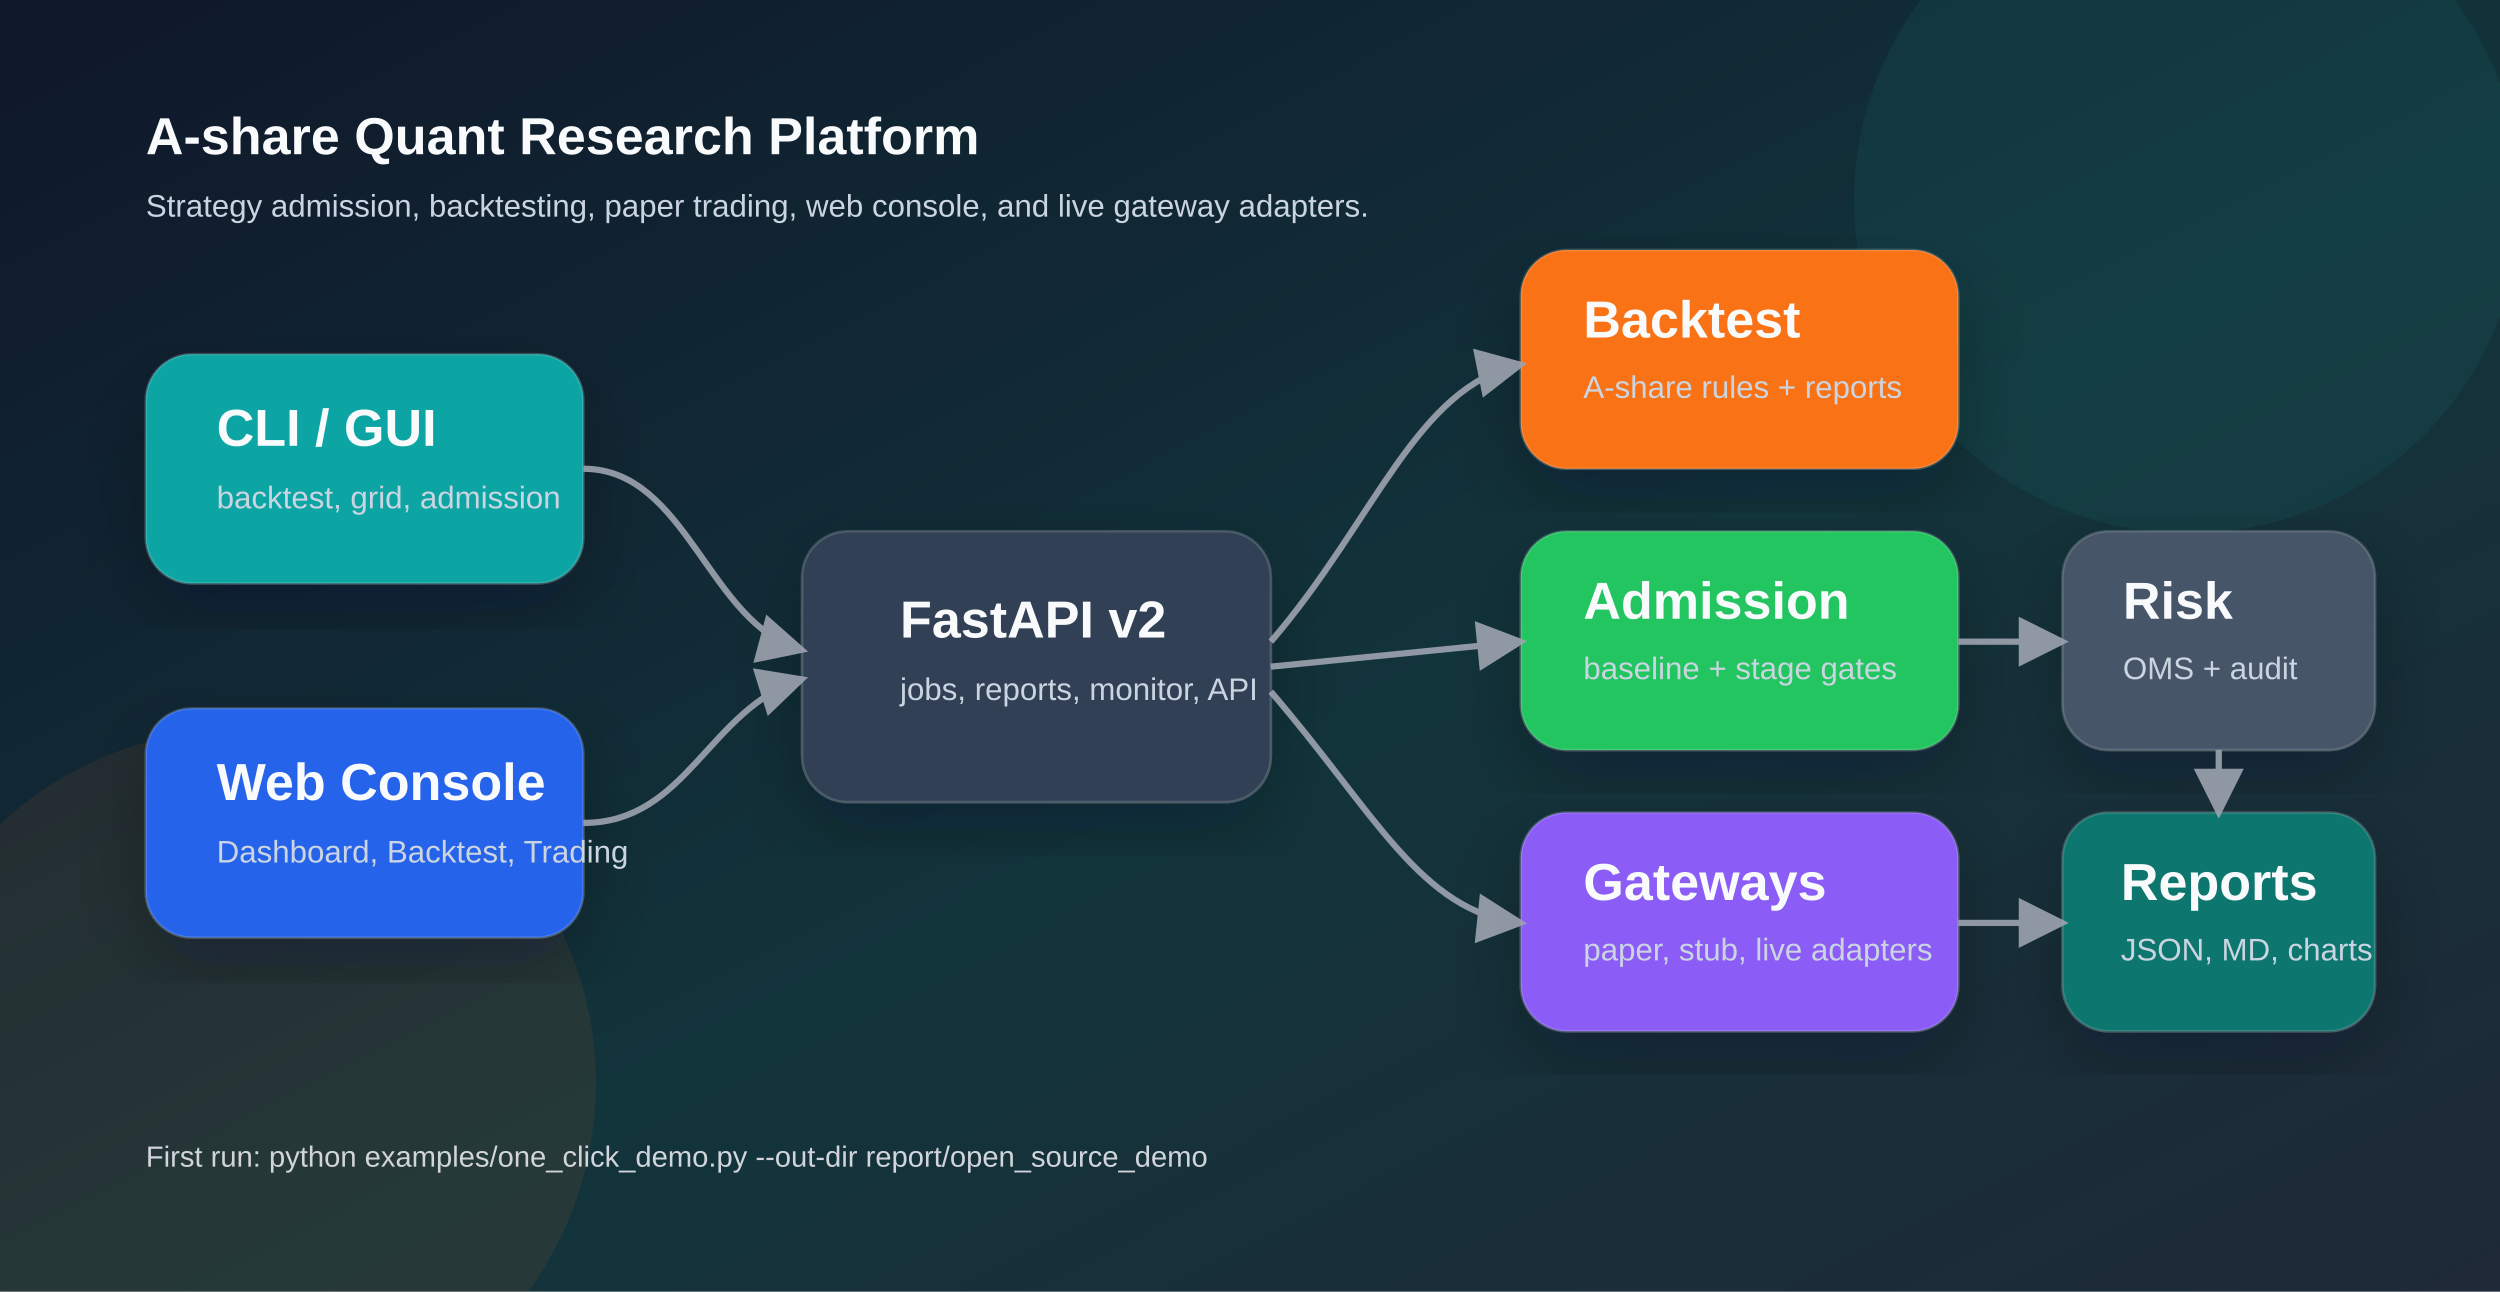
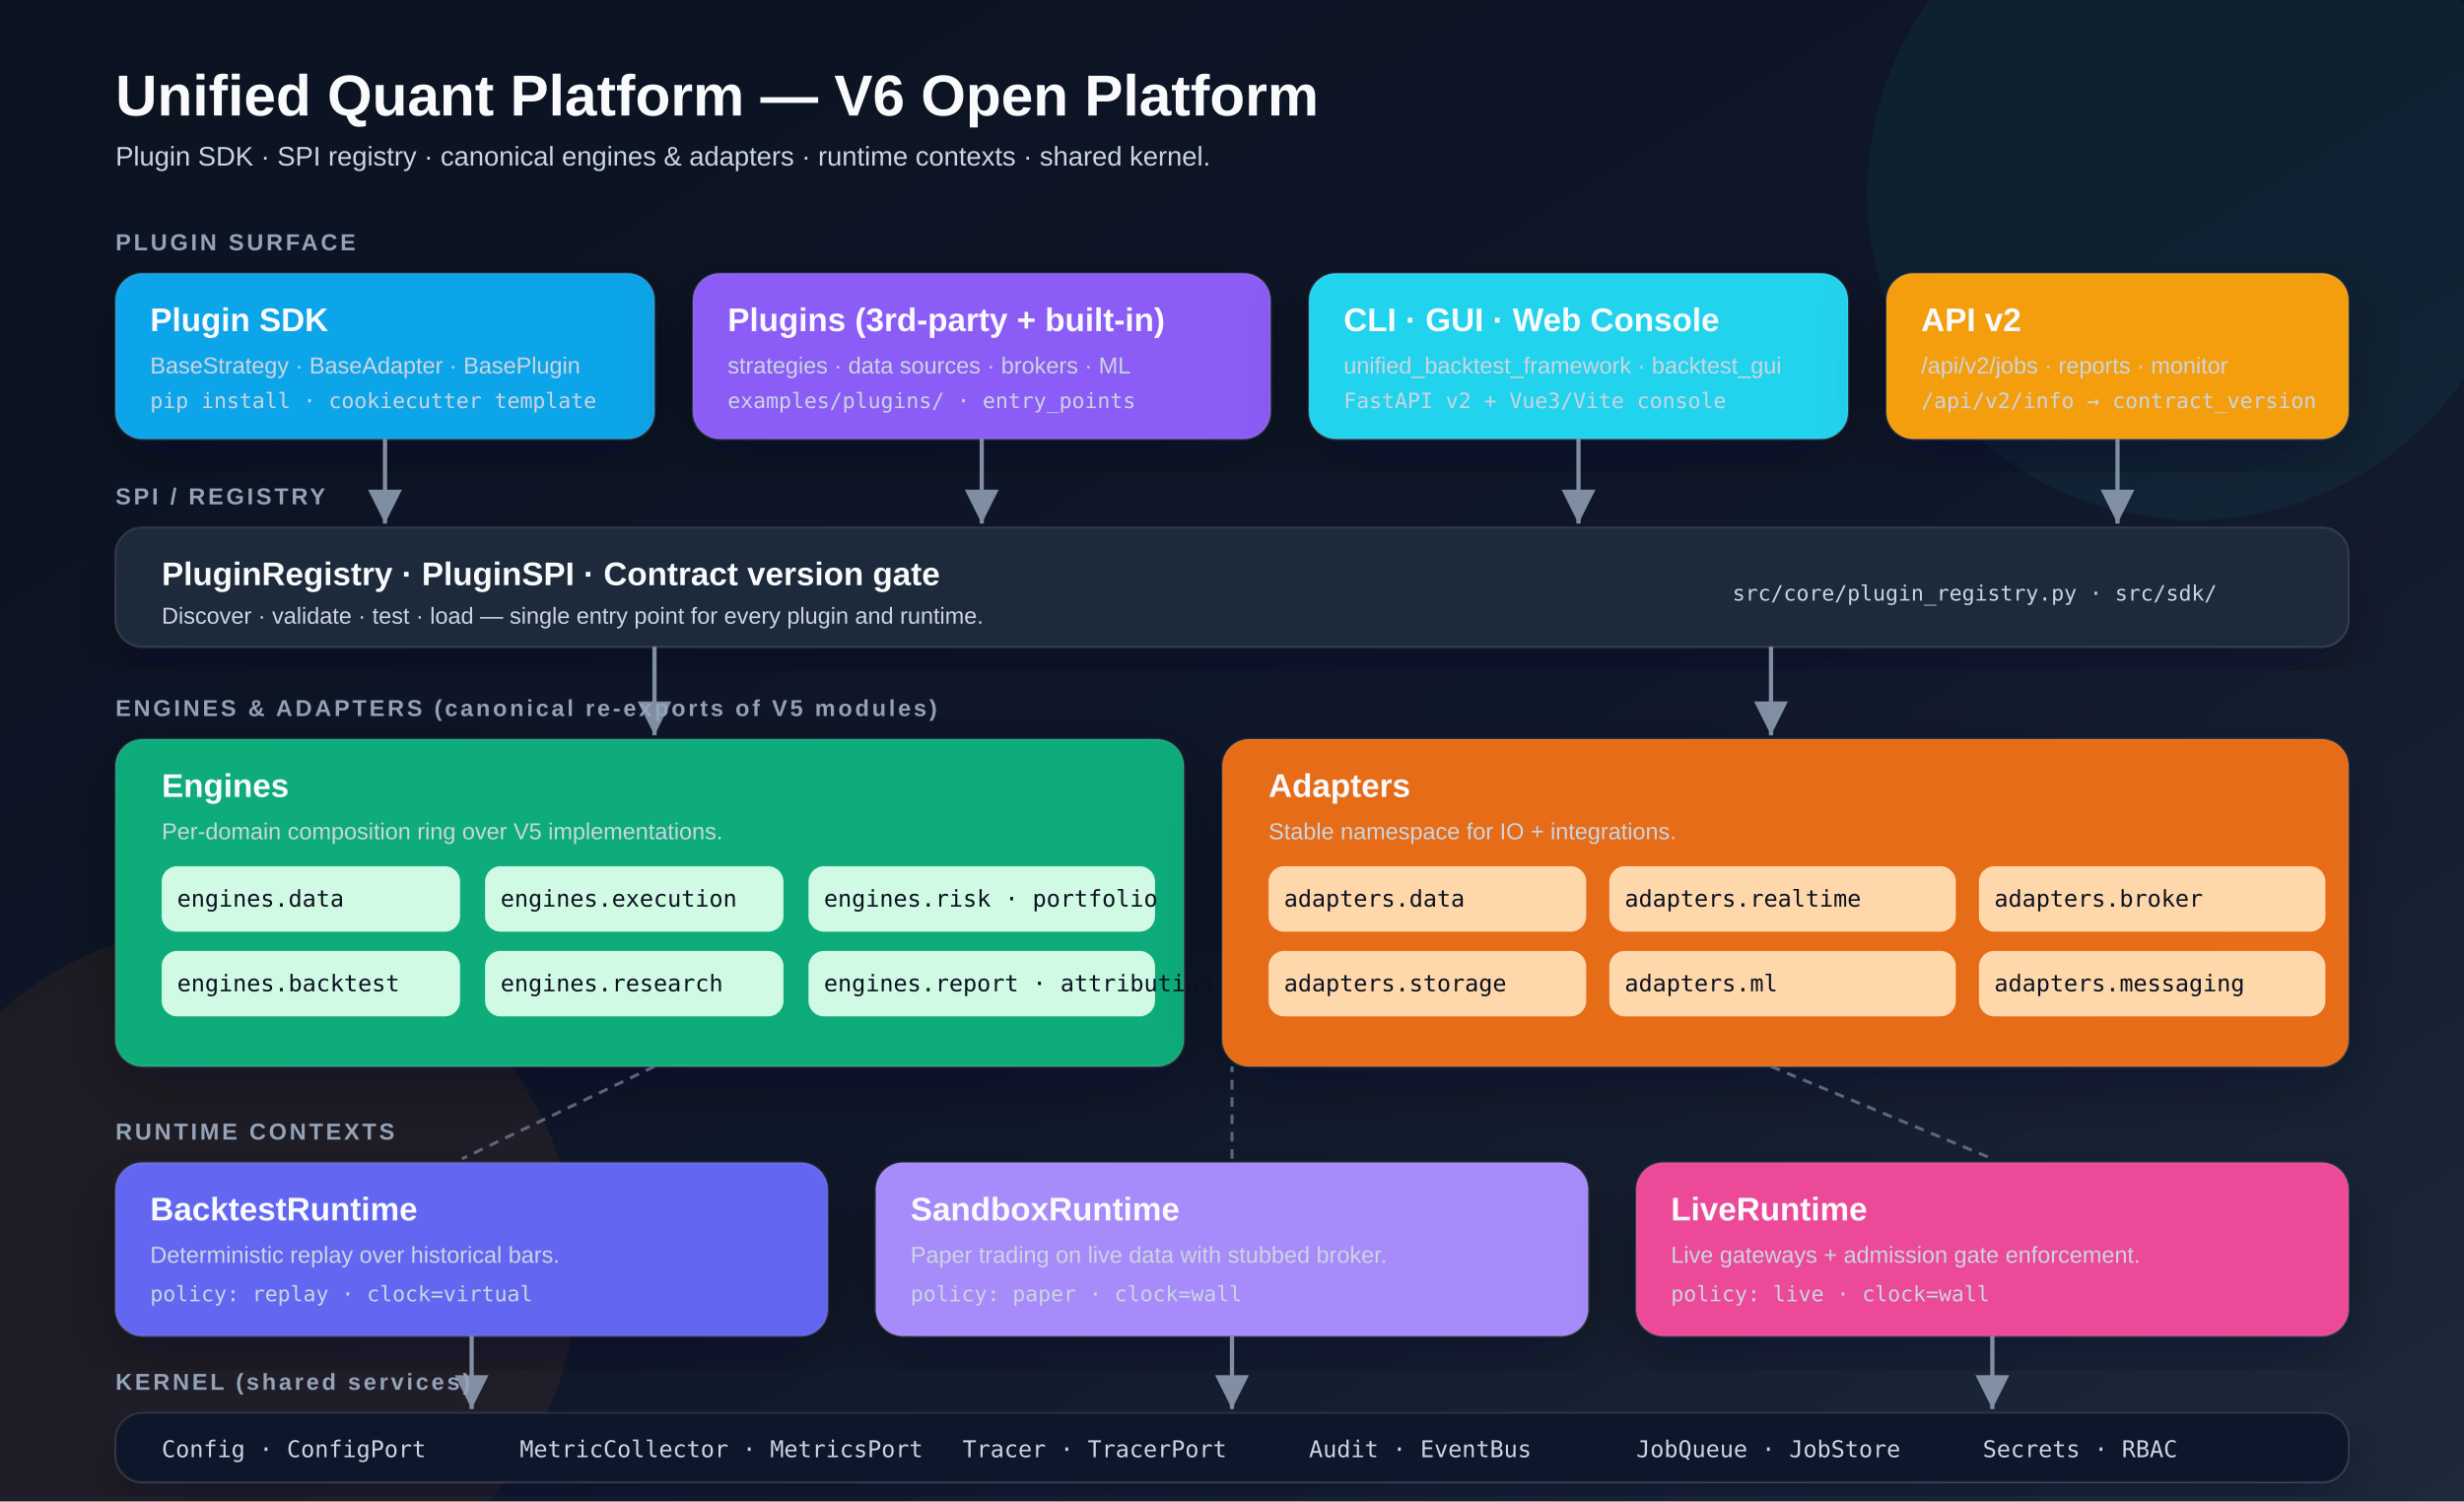
- <svg xmlns="http://www.w3.org/2000/svg" width="1200" height="620" viewBox="0 0 1200 620" role="img" aria-labelledby="title desc">
+ <svg xmlns="http://www.w3.org/2000/svg" width="1280" height="780" viewBox="0 0 1280 780" role="img" aria-labelledby="title desc">
  <defs>
    <linearGradient id="bg" x1="0" x2="1" y1="0" y2="1">
-       <stop offset="0" stop-color="#0f172a" />
-       <stop offset="0.55" stop-color="#12343b" />
-       <stop offset="1" stop-color="#1f2937" />
+       <stop offset="0" stop-color="#0b1220" />
+       <stop offset="0.55" stop-color="#0f172a" />
+       <stop offset="1" stop-color="#1e293b" />
    </linearGradient>
    <filter id="shadow" x="-20%" y="-20%" width="140%" height="140%">
-       <feDropShadow dx="0" dy="14" stdDeviation="18" flood-color="#020617" flood-opacity="0.28" />
+       <feDropShadow dx="0" dy="12" stdDeviation="16" flood-color="#020617" flood-opacity="0.35" />
    </filter>
-     <marker id="arrow" markerWidth="12" markerHeight="12" refX="9" refY="6" orient="auto">
-       <path d="M2,2 L10,6 L2,10 Z" fill="#9ca3af" />
+     <marker id="arrow" markerWidth="12" markerHeight="12" refX="10" refY="6" orient="auto">
+       <path d="M2,2 L10,6 L2,10 Z" fill="#94a3b8" />
    </marker>
    <style>
-       .label { font-family: ui-sans-serif, Segoe UI, Arial, sans-serif; fill: #f8fafc; font-size: 25px; font-weight: 700; }
-       .sub { font-family: ui-sans-serif, Segoe UI, Arial, sans-serif; fill: #cbd5e1; font-size: 15px; }
-       .small { font-family: ui-sans-serif, Segoe UI, Arial, sans-serif; fill: #d1d5db; font-size: 14px; }
-       .box { rx: 22; filter: url(#shadow); stroke: rgba(255,255,255,0.16); stroke-width: 1.2; }
-       .line { stroke: #9ca3af; stroke-width: 3; fill: none; marker-end: url(#arrow); opacity: 0.9; }
+       .h1   { font-family: ui-sans-serif, Segoe UI, Arial, sans-serif; fill:#f8fafc; font-size:30px; font-weight:700; }
+       .h2   { font-family: ui-sans-serif, Segoe UI, Arial, sans-serif; fill:#cbd5e1; font-size:14px; }
+       .lbl  { font-family: ui-sans-serif, Segoe UI, Arial, sans-serif; fill:#f8fafc; font-size:17px; font-weight:700; }
+       .sub  { font-family: ui-sans-serif, Segoe UI, Arial, sans-serif; fill:#cbd5e1; font-size:12px; }
+       .tag  { font-family: ui-monospace, Consolas, monospace; fill:#cbd5e1; font-size:11px; }
+       .layer{ font-family: ui-sans-serif, Segoe UI, Arial, sans-serif; fill:#94a3b8; font-size:12px; font-weight:600; letter-spacing:0.12em; }
+       .box  { rx:14; filter:url(#shadow); stroke:rgba(255,255,255,0.10); stroke-width:1.1; }
+       .line { stroke:#94a3b8; stroke-width:2.2; fill:none; marker-end:url(#arrow); opacity:0.85; }
+       .dash { stroke:#64748b; stroke-width:1.6; fill:none; stroke-dasharray:5 4; opacity:0.85; }
    </style>
  </defs>
-   <rect width="1200" height="620" fill="url(#bg)" />
-   <circle cx="1050" cy="96" r="160" fill="#14b8a6" opacity="0.08" />
-   <circle cx="116" cy="520" r="170" fill="#f97316" opacity="0.08" />
-   <text x="70" y="74" class="label" font-size="32">A-share Quant Research Platform</text>
-   <text x="70" y="104" class="sub">Strategy admission, backtesting, paper trading, web console, and live gateway adapters.</text>
-   <rect x="70" y="170" width="210" height="110" fill="#0ea5a4" class="box" />
-   <text x="104" y="214" class="label">CLI / GUI</text>
-   <text x="104" y="244" class="sub">backtest, grid, admission</text>
-   <rect x="70" y="340" width="210" height="110" fill="#2563eb" class="box" />
-   <text x="104" y="384" class="label">Web Console</text>
-   <text x="104" y="414" class="sub">Dashboard, Backtest, Trading</text>
-   <rect x="385" y="255" width="225" height="130" fill="#334155" class="box" />
-   <text x="432" y="306" class="label">FastAPI v2</text>
-   <text x="432" y="336" class="sub">jobs, reports, monitor, API</text>
-   <rect x="730" y="120" width="210" height="105" fill="#f97316" class="box" />
-   <text x="760" y="162" class="label">Backtest</text>
-   <text x="760" y="191" class="sub">A-share rules + reports</text>
-   <rect x="730" y="255" width="210" height="105" fill="#22c55e" class="box" />
-   <text x="760" y="297" class="label">Admission</text>
-   <text x="760" y="326" class="sub">baseline + stage gates</text>
-   <rect x="730" y="390" width="210" height="105" fill="#8b5cf6" class="box" />
-   <text x="760" y="432" class="label">Gateways</text>
-   <text x="760" y="461" class="sub">paper, stub, live adapters</text>
-   <rect x="990" y="255" width="150" height="105" fill="#475569" class="box" />
-   <text x="1019" y="297" class="label">Risk</text>
-   <text x="1019" y="326" class="sub">OMS + audit</text>
-   <rect x="990" y="390" width="150" height="105" fill="#0f766e" class="box" />
-   <text x="1018" y="432" class="label">Reports</text>
-   <text x="1018" y="461" class="sub">JSON, MD, charts</text>
-   <path class="line" d="M280 225 C330 225 340 300 385 312" />
-   <path class="line" d="M280 395 C330 395 340 340 385 326" />
-   <path class="line" d="M610 308 C660 250 680 185 730 175" />
-   <path class="line" d="M610 320 L730 308" />
-   <path class="line" d="M610 332 C660 390 682 438 730 443" />
-   <path class="line" d="M940 443 L990 443" />
-   <path class="line" d="M940 308 L990 308" />
-   <path class="line" d="M1065 360 L1065 390" />
-   <text x="70" y="560" class="small">First run: python examples/one_click_demo.py --out-dir report/open_source_demo</text>
+   <rect width="1280" height="780" fill="url(#bg)" />
+   <circle cx="1140" cy="100" r="170" fill="#14b8a6" opacity="0.07" />
+   <circle cx="120" cy="660" r="180" fill="#f97316" opacity="0.07" />
+   <text x="60" y="60" class="h1">Unified Quant Platform — V6 Open Platform</text>
+   <text x="60" y="86" class="h2">Plugin SDK · SPI registry · canonical engines &amp; adapters · runtime contexts · shared kernel.</text>
+   <text x="60" y="130" class="layer">PLUGIN SURFACE</text>
+   <rect x="60" y="142" width="280" height="86" fill="#0ea5e9" class="box" />
+   <text x="78" y="172" class="lbl">Plugin SDK</text>
+   <text x="78" y="194" class="sub">BaseStrategy · BaseAdapter · BasePlugin</text>
+   <text x="78" y="212" class="tag">pip install · cookiecutter template</text>
+   <rect x="360" y="142" width="300" height="86" fill="#8b5cf6" class="box" />
+   <text x="378" y="172" class="lbl">Plugins (3rd-party + built-in)</text>
+   <text x="378" y="194" class="sub">strategies · data sources · brokers · ML</text>
+   <text x="378" y="212" class="tag">examples/plugins/ · entry_points</text>
+   <rect x="680" y="142" width="280" height="86" fill="#22d3ee" class="box" />
+   <text x="698" y="172" class="lbl">CLI · GUI · Web Console</text>
+   <text x="698" y="194" class="sub">unified_backtest_framework · backtest_gui</text>
+   <text x="698" y="212" class="tag">FastAPI v2 + Vue3/Vite console</text>
+   <rect x="980" y="142" width="240" height="86" fill="#f59e0b" class="box" />
+   <text x="998" y="172" class="lbl">API v2</text>
+   <text x="998" y="194" class="sub">/api/v2/jobs · reports · monitor</text>
+   <text x="998" y="212" class="tag">/api/v2/info → contract_version</text>
+   <text x="60" y="262" class="layer">SPI / REGISTRY</text>
+   <rect x="60" y="274" width="1160" height="62" fill="#1e293b" stroke="#475569" stroke-width="1.3" class="box" />
+   <text x="84" y="304" class="lbl">PluginRegistry · PluginSPI · Contract version gate</text>
+   <text x="84" y="324" class="sub">Discover · validate · test · load — single entry point for every plugin and runtime.</text>
+   <text x="900" y="312" class="tag">src/core/plugin_registry.py · src/sdk/</text>
+   <text x="60" y="372" class="layer">ENGINES &amp; ADAPTERS (canonical re-exports of V5 modules)</text>
+   <rect x="60" y="384" width="555" height="170" fill="#10b981" class="box" opacity="0.92" />
+   <text x="84" y="414" class="lbl">Engines</text>
+   <text x="84" y="436" class="sub">Per-domain composition ring over V5 implementations.</text>
+   <g font-family="ui-monospace, Consolas, monospace" font-size="12" fill="#0b1220">
+     <rect x="84" y="450" width="155" height="34" rx="8" fill="#d1fae5" />
+     <text x="92" y="471">engines.data</text>
+     <rect x="252" y="450" width="155" height="34" rx="8" fill="#d1fae5" />
+     <text x="260" y="471">engines.execution</text>
+     <rect x="420" y="450" width="180" height="34" rx="8" fill="#d1fae5" />
+     <text x="428" y="471">engines.risk · portfolio</text>
+     <rect x="84" y="494" width="155" height="34" rx="8" fill="#d1fae5" />
+     <text x="92" y="515">engines.backtest</text>
+     <rect x="252" y="494" width="155" height="34" rx="8" fill="#d1fae5" />
+     <text x="260" y="515">engines.research</text>
+     <rect x="420" y="494" width="180" height="34" rx="8" fill="#d1fae5" />
+     <text x="428" y="515">engines.report · attribution</text>
+   </g>
+   <rect x="635" y="384" width="585" height="170" fill="#f97316" class="box" opacity="0.92" />
+   <text x="659" y="414" class="lbl">Adapters</text>
+   <text x="659" y="436" class="sub">Stable namespace for IO + integrations.</text>
+   <g font-family="ui-monospace, Consolas, monospace" font-size="12" fill="#0b1220">
+     <rect x="659" y="450" width="165" height="34" rx="8" fill="#fed7aa" />
+     <text x="667" y="471">adapters.data</text>
+     <rect x="836" y="450" width="180" height="34" rx="8" fill="#fed7aa" />
+     <text x="844" y="471">adapters.realtime</text>
+     <rect x="1028" y="450" width="180" height="34" rx="8" fill="#fed7aa" />
+     <text x="1036" y="471">adapters.broker</text>
+     <rect x="659" y="494" width="165" height="34" rx="8" fill="#fed7aa" />
+     <text x="667" y="515">adapters.storage</text>
+     <rect x="836" y="494" width="180" height="34" rx="8" fill="#fed7aa" />
+     <text x="844" y="515">adapters.ml</text>
+     <rect x="1028" y="494" width="180" height="34" rx="8" fill="#fed7aa" />
+     <text x="1036" y="515">adapters.messaging</text>
+   </g>
+   <text x="60" y="592" class="layer">RUNTIME CONTEXTS</text>
+   <rect x="60" y="604" width="370" height="90" fill="#6366f1" class="box" />
+   <text x="78" y="634" class="lbl">BacktestRuntime</text>
+   <text x="78" y="656" class="sub">Deterministic replay over historical bars.</text>
+   <text x="78" y="676" class="tag">policy: replay · clock=virtual</text>
+   <rect x="455" y="604" width="370" height="90" fill="#a78bfa" class="box" />
+   <text x="473" y="634" class="lbl">SandboxRuntime</text>
+   <text x="473" y="656" class="sub">Paper trading on live data with stubbed broker.</text>
+   <text x="473" y="676" class="tag">policy: paper · clock=wall</text>
+   <rect x="850" y="604" width="370" height="90" fill="#ec4899" class="box" />
+   <text x="868" y="634" class="lbl">LiveRuntime</text>
+   <text x="868" y="656" class="sub">Live gateways + admission gate enforcement.</text>
+   <text x="868" y="676" class="tag">policy: live · clock=wall</text>
+   <text x="60" y="722" class="layer">KERNEL (shared services)</text>
+   <rect x="60" y="734" width="1160" height="36" fill="#0f172a" stroke="#334155" stroke-width="1.1" class="box" />
+   <g font-family="ui-monospace, Consolas, monospace" font-size="12" fill="#cbd5e1">
+     <text x="84" y="757">Config · ConfigPort</text>
+     <text x="270" y="757">MetricCollector · MetricsPort</text>
+     <text x="500" y="757">Tracer · TracerPort</text>
+     <text x="680" y="757">Audit · EventBus</text>
+     <text x="850" y="757">JobQueue · JobStore</text>
+     <text x="1030" y="757">Secrets · RBAC</text>
+   </g>
+   <path class="line" d="M200,228 L200,272" />
+   <path class="line" d="M510,228 L510,272" />
+   <path class="line" d="M820,228 L820,272" />
+   <path class="line" d="M1100,228 L1100,272" />
+   <path class="line" d="M340,336 L340,382" />
+   <path class="line" d="M920,336 L920,382" />
+   <path class="dash" d="M340,554 L240,602" />
+   <path class="dash" d="M640,602 L640,554" />
+   <path class="dash" d="M920,554 L1035,602" />
+   <path class="line" d="M245,694 L245,732" />
+   <path class="line" d="M640,694 L640,732" />
+   <path class="line" d="M1035,694 L1035,732" />
</svg>
